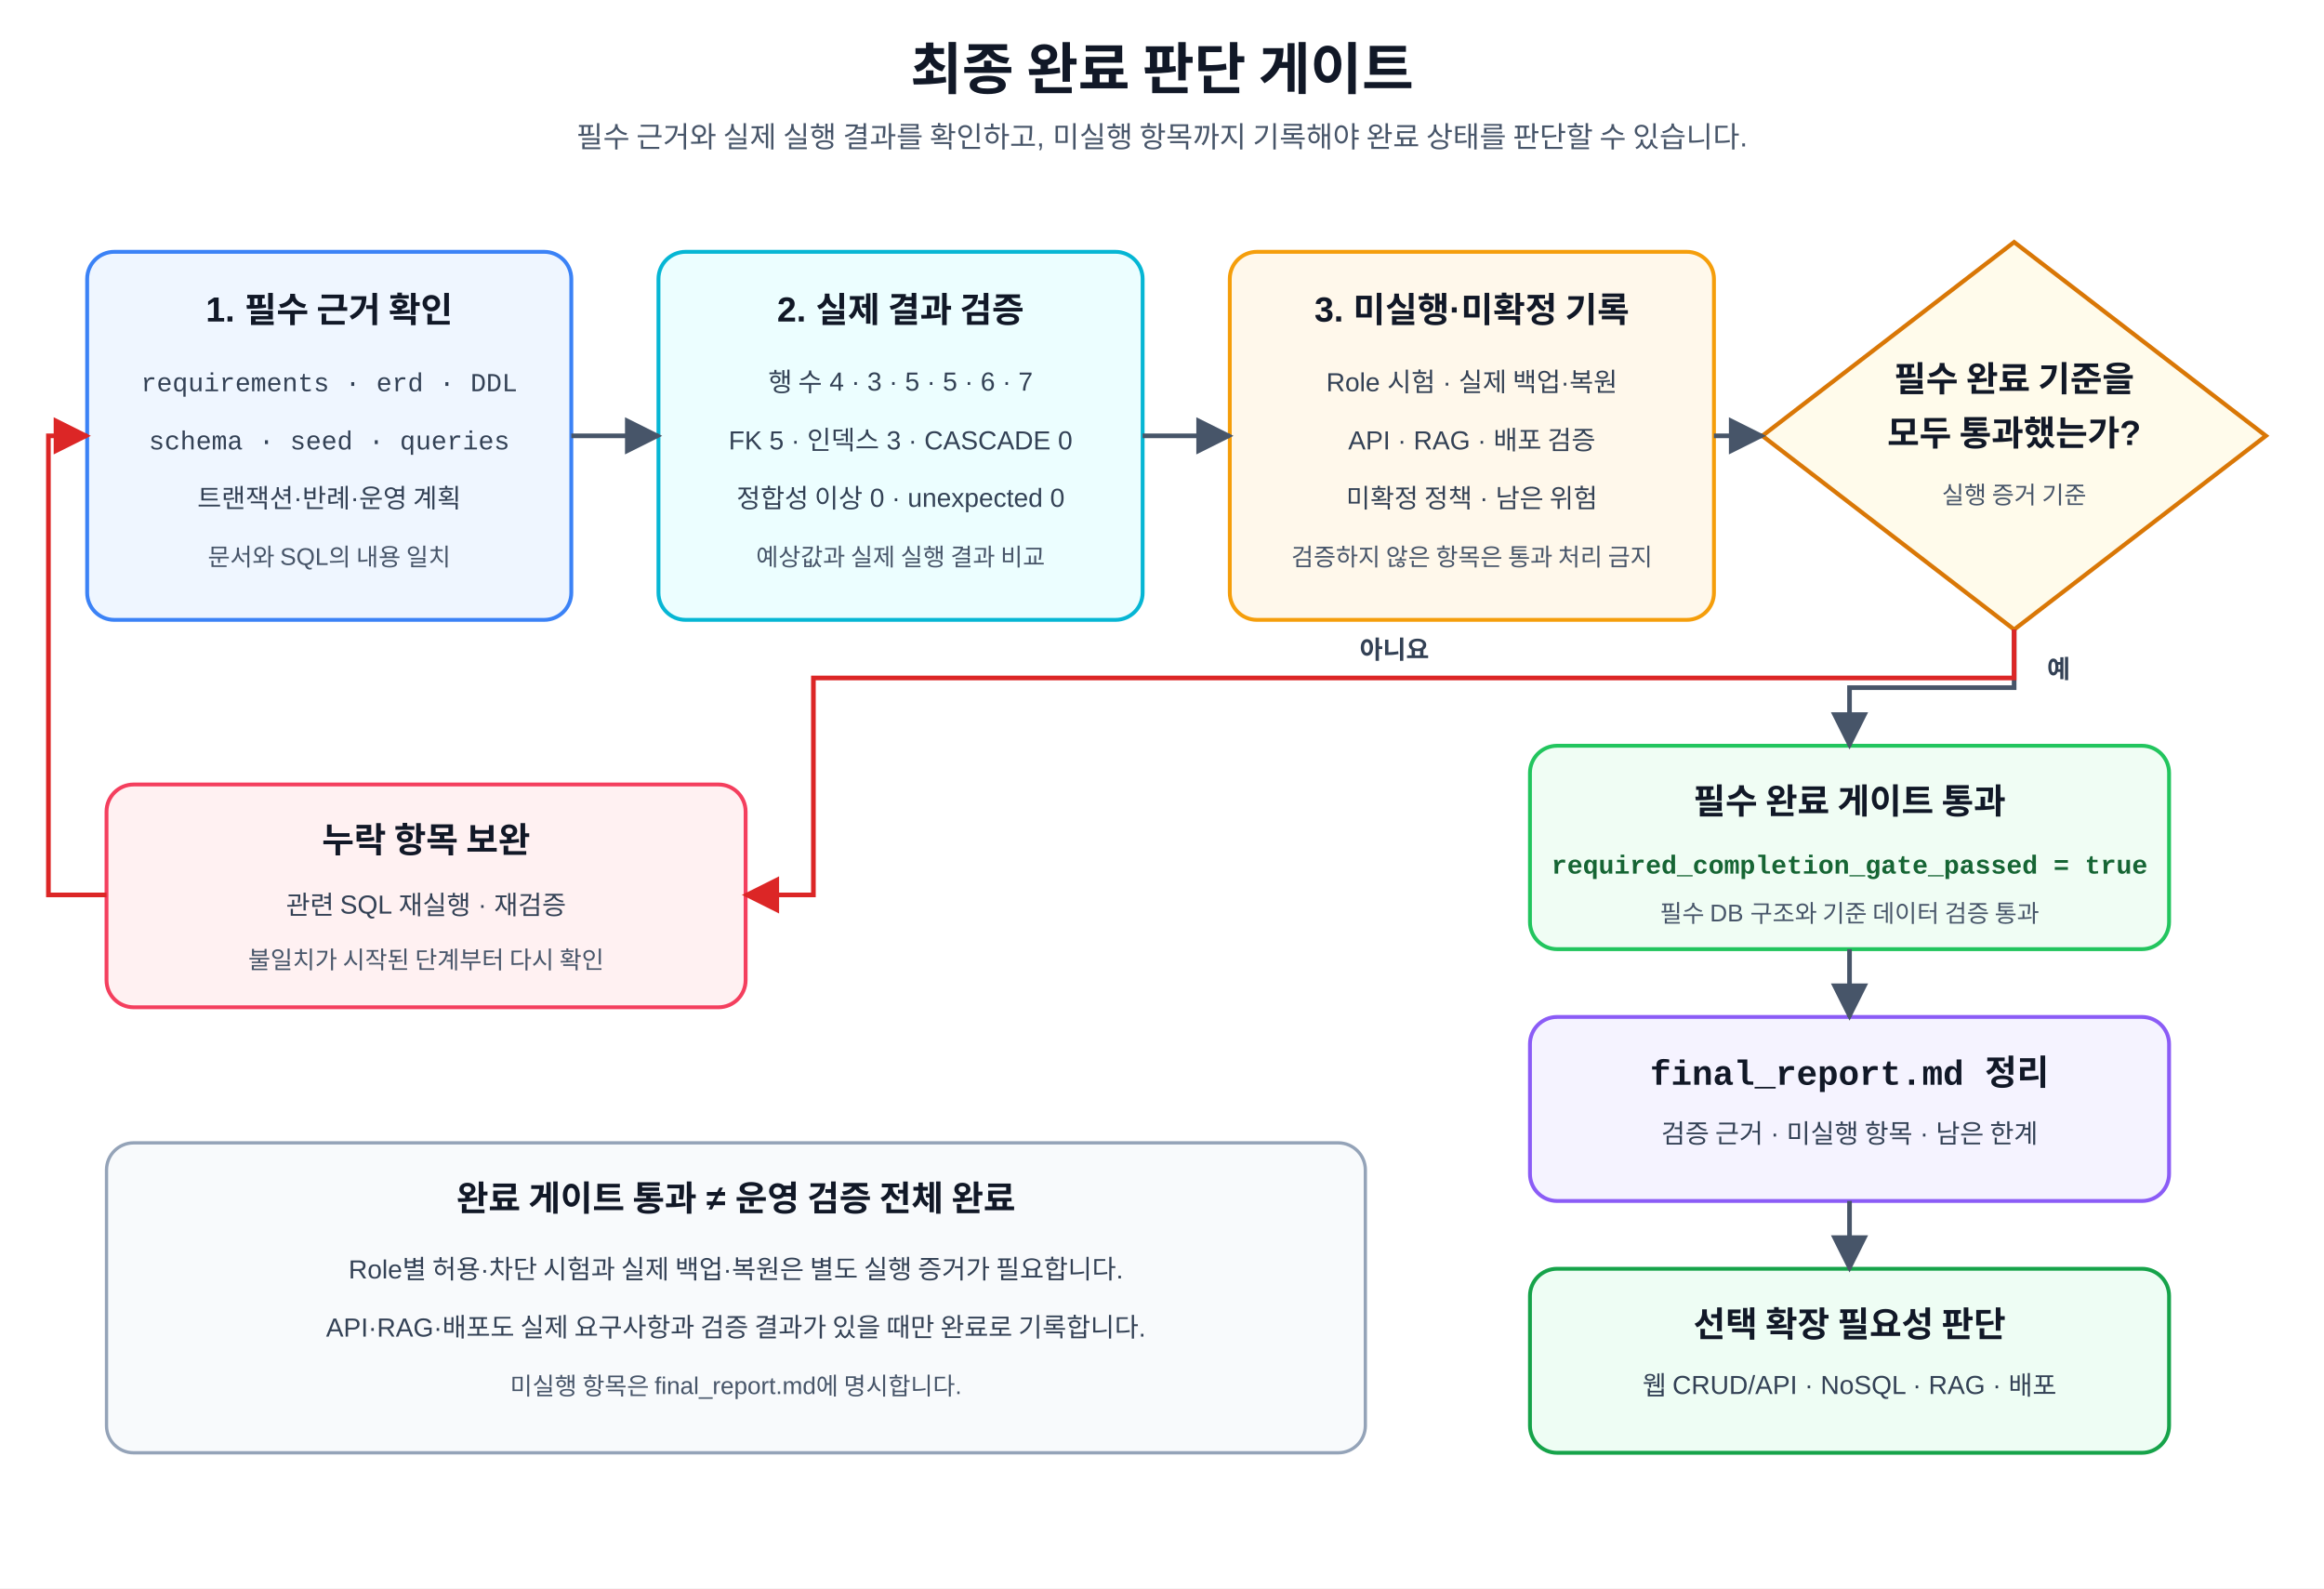
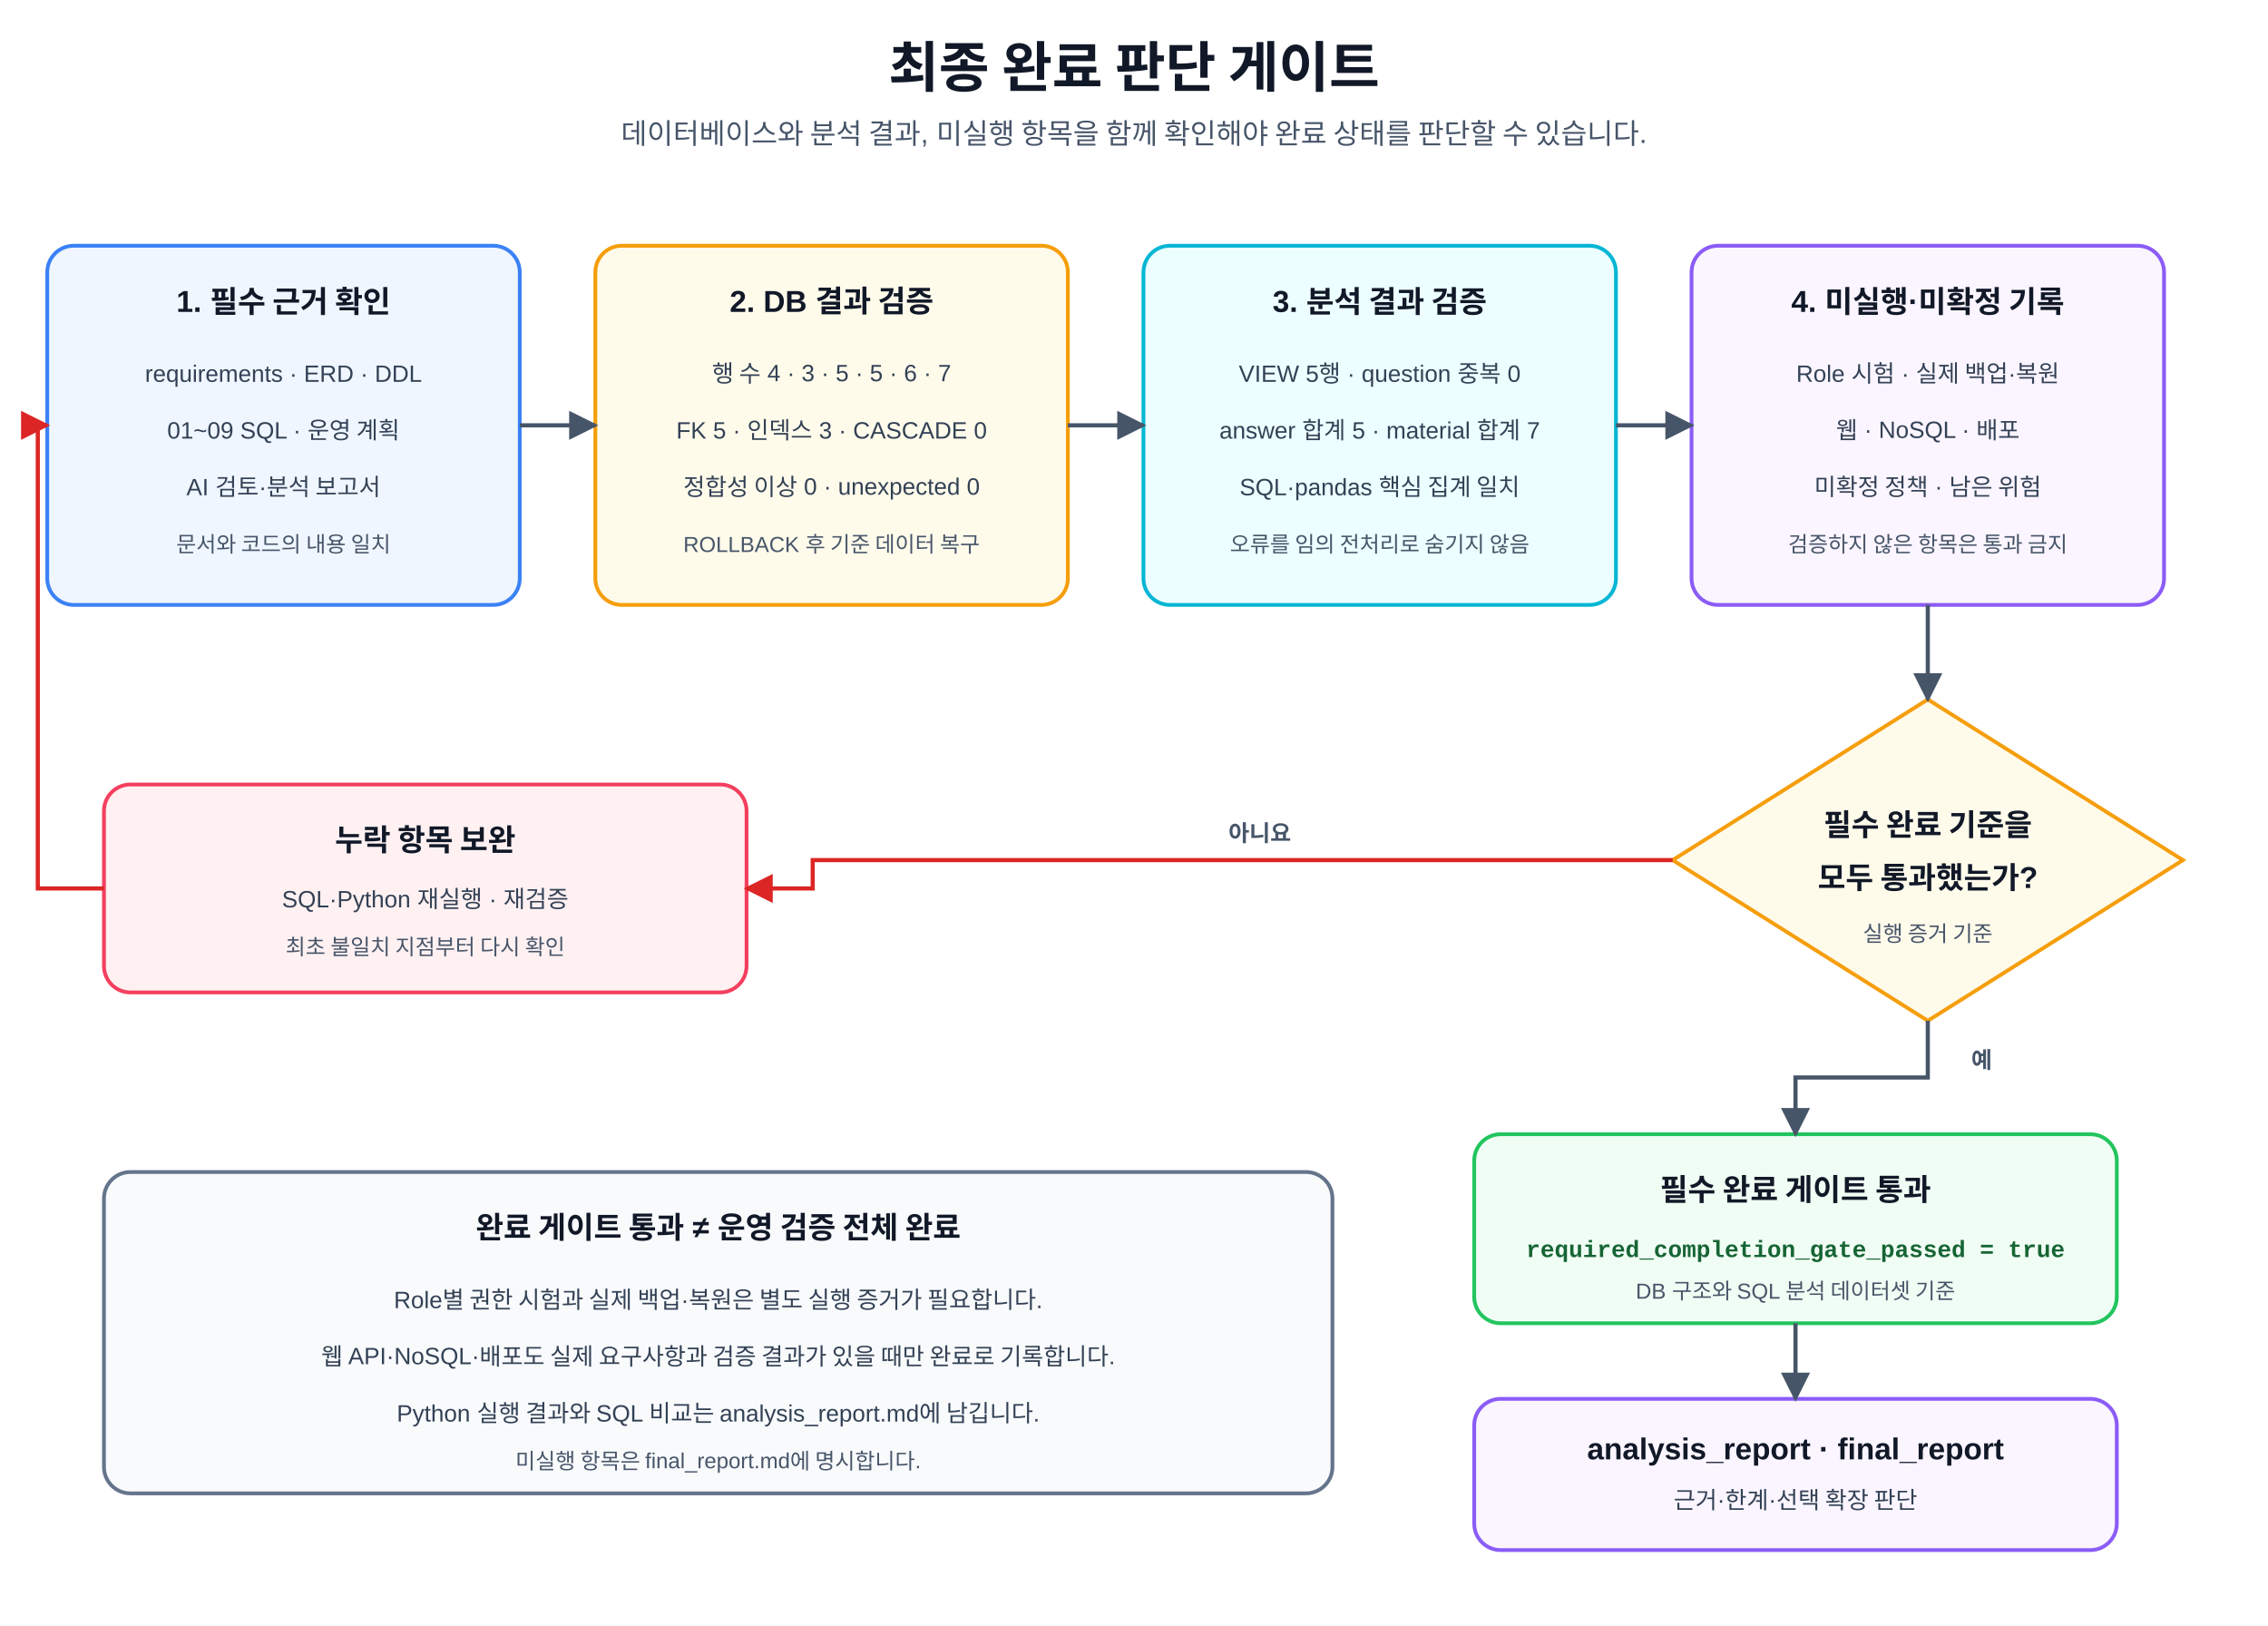
- <svg xmlns="http://www.w3.org/2000/svg" width="100%" height="780" viewBox="0 0 1200 820" role="img" aria-labelledby="title desc" preserveAspectRatio="xMidYMid meet">
+ <svg xmlns="http://www.w3.org/2000/svg" width="100%" viewBox="0 0 1200 860" role="img" aria-labelledby="title desc" preserveAspectRatio="xMidYMid meet">
  <defs>
-     <marker id="arrow" viewBox="0 0 10 10" refX="9" refY="5" markerWidth="8" markerHeight="8" orient="auto">
+     <marker id="arrow" viewBox="0 0 10 10" refX="9" refY="5" markerWidth="7" markerHeight="7" orient="auto">
      <path d="M0 0 L10 5 L0 10 Z" fill="#475569" />
    </marker>
-     <marker id="retryArrow" viewBox="0 0 10 10" refX="9" refY="5" markerWidth="8" markerHeight="8" orient="auto">
+     <marker id="retry" viewBox="0 0 10 10" refX="9" refY="5" markerWidth="7" markerHeight="7" orient="auto">
      <path d="M0 0 L10 5 L0 10 Z" fill="#dc2626" />
    </marker>
    <style>
-       text {
-         font-family: "Malgun Gothic", "Apple SD Gothic Neo", "Noto Sans KR", Arial, sans-serif;
-         fill: #111827;
-       }
-       .mono {
-         font-family: Consolas, D2Coding, "Courier New", monospace;
-       }
-       .title {
-         font-size: 29px;
-         font-weight: 800;
-         text-anchor: middle;
-       }
-       .subtitle {
-         font-size: 15px;
-         text-anchor: middle;
-         fill: #475569;
-       }
-       .card {
-         stroke-width: 2;
-         rx: 14;
-         ry: 14;
-       }
-       .evidence {
-         fill: #eff6ff;
-         stroke: #3b82f6;
-       }
-       .result {
-         fill: #ecfeff;
-         stroke: #06b6d4;
-       }
-       .record {
-         fill: #fff8eb;
-         stroke: #f59e0b;
-       }
-       .decision {
-         fill: #fffbeb;
-         stroke: #d97706;
-         stroke-width: 2.2;
-       }
-       .success {
-         fill: #f0fdf4;
-         stroke: #22c55e;
-       }
-       .report {
-         fill: #f5f3ff;
-         stroke: #8b5cf6;
-       }
-       .optional {
-         fill: #eefdf4;
-         stroke: #16a34a;
-       }
-       .retry {
-         fill: #fff1f2;
-         stroke: #f43f5e;
-       }
-       .warning {
-         fill: #f8fafc;
-         stroke: #94a3b8;
-         stroke-width: 1.7;
-         rx: 14;
-         ry: 14;
-       }
-       .head {
-         font-size: 18px;
-         font-weight: 700;
-         text-anchor: middle;
-       }
-       .body {
-         font-size: 13.5px;
-         text-anchor: middle;
-         fill: #334155;
-       }
-       .small {
-         font-size: 12.5px;
-         text-anchor: middle;
-         fill: #475569;
-       }
-       .code {
-         font-size: 13.5px;
-         font-weight: 700;
-         text-anchor: middle;
-         fill: #166534;
-       }
-       .tag {
-         font-size: 13px;
-         font-weight: 700;
-         text-anchor: middle;
-         fill: #334155;
-       }
-       .line {
-         stroke: #475569;
-         stroke-width: 2.4;
-         fill: none;
-         marker-end: url(#arrow);
-       }
-       .retry-line {
-         stroke: #dc2626;
-         stroke-width: 2.4;
-         fill: none;
-         marker-end: url(#retryArrow);
-       }
-       .plain {
-         stroke: #94a3b8;
-         stroke-width: 2;
-         fill: none;
-       }
-     </style>
+   text{font-family:"Malgun Gothic","Apple SD Gothic Neo","Noto Sans KR",Arial,sans-serif;fill:#111827}.mono{font-family:Consolas,D2Coding,"Courier New",monospace}.t{font-size:29px;font-weight:800;text-anchor:middle}.s{font-size:15px;text-anchor:middle;fill:#475569}.card{stroke-width:2;rx:14;ry:14}.b{fill:#eff6ff;stroke:#3b82f6}.g{fill:#f0fdf4;stroke:#22c55e}.y{fill:#fffbeb;stroke:#f59e0b}.c{fill:#ecfeff;stroke:#06b6d4}.p{fill:#faf5ff;stroke:#8b5cf6}.r{fill:#fff1f2;stroke:#f43f5e}.n{fill:#f8fafc;stroke:#64748b}.head{font-size:16px;font-weight:700;text-anchor:middle}.body{font-size:12.5px;text-anchor:middle;fill:#334155}.small{font-size:11.5px;text-anchor:middle;fill:#475569}.code{font-size:12.5px;font-weight:700;text-anchor:middle;fill:#166534}.line{stroke:#475569;stroke-width:2.2;fill:none;marker-end:url(#arrow)}.back{stroke:#dc2626;stroke-width:2.2;fill:none;marker-end:url(#retry)}.tag{font-size:12px;font-weight:700;fill:#475569}
+   </style>
  </defs>
-   <rect width="1200" height="820" fill="#ffffff" />
-   <text x="600" y="46" class="title">최종 완료 판단 게이트</text>
-   <text x="600" y="76" class="subtitle">필수 근거와 실제 실행 결과를 확인하고, 미실행 항목까지 기록해야 완료 상태를 판단할 수 있습니다.</text>
-   <rect x="45" y="130" width="250" height="190" class="card evidence" />
-   <text x="170" y="166" class="head">1. 필수 근거 확인</text>
-   <text x="170" y="202" class="body mono">requirements · erd · DDL</text>
-   <text x="170" y="232" class="body mono">schema · seed · queries</text>
-   <text x="170" y="262" class="body">트랜잭션·반례·운영 계획</text>
-   <text x="170" y="292" class="small">문서와 SQL의 내용 일치</text>
-   <rect x="340" y="130" width="250" height="190" class="card result" />
-   <text x="465" y="166" class="head">2. 실제 결과 검증</text>
-   <text x="465" y="202" class="body">행 수 4 · 3 · 5 · 5 · 6 · 7</text>
-   <text x="465" y="232" class="body">FK 5 · 인덱스 3 · CASCADE 0</text>
-   <text x="465" y="262" class="body">정합성 이상 0 · unexpected 0</text>
-   <text x="465" y="292" class="small">예상값과 실제 실행 결과 비교</text>
-   <rect x="635" y="130" width="250" height="190" class="card record" />
-   <text x="760" y="166" class="head">3. 미실행·미확정 기록</text>
-   <text x="760" y="202" class="body">Role 시험 · 실제 백업·복원</text>
-   <text x="760" y="232" class="body">API · RAG · 배포 검증</text>
-   <text x="760" y="262" class="body">미확정 정책 · 남은 위험</text>
-   <text x="760" y="292" class="small">검증하지 않은 항목은 통과 처리 금지</text>
-   <polygon points="1040,125 1170,225 1040,325 910,225" class="decision" />
-   <text x="1040" y="202" class="head">필수 완료 기준을</text>
-   <text x="1040" y="230" class="head">모두 통과했는가?</text>
-   <text x="1040" y="260" class="small">실행 증거 기준</text>
-   <path d="M295 225 H340" class="line" />
-   <path d="M590 225 H635" class="line" />
-   <path d="M885 225 H910" class="line" />
-   <rect x="790" y="385" width="330" height="105" class="card success" />
-   <text x="955" y="420" class="head">필수 완료 게이트 통과</text>
-   <text x="955" y="451" class="code mono">required_completion_gate_passed = true</text>
-   <text x="955" y="476" class="small">필수 DB 구조와 기준 데이터 검증 통과</text>
-   <path d="M1040 325 V355 H955 V385" class="line" />
-   <text x="1063" y="350" class="tag">예</text>
-   <rect x="790" y="525" width="330" height="95" class="card report" />
-   <text x="955" y="560" class="head mono">final_report.md 정리</text>
-   <text x="955" y="590" class="body">검증 근거 · 미실행 항목 · 남은 한계</text>
-   <path d="M955 490 V525" class="line" />
-   <rect x="790" y="655" width="330" height="95" class="card optional" />
-   <text x="955" y="690" class="head">선택 확장 필요성 판단</text>
-   <text x="955" y="720" class="body">웹 CRUD/API · NoSQL · RAG · 배포</text>
-   <path d="M955 620 V655" class="line" />
-   <rect x="55" y="405" width="330" height="115" class="card retry" />
-   <text x="220" y="440" class="head">누락 항목 보완</text>
-   <text x="220" y="472" class="body">관련 SQL 재실행 · 재검증</text>
-   <text x="220" y="500" class="small">불일치가 시작된 단계부터 다시 확인</text>
-   <path d="M1040 325 V350 H420 V462 H385" class="retry-line" />
-   <text x="720" y="340" class="tag" fill="#b91c1c">아니요</text>
-   <path d="M55 462 H25 V225 H45" class="retry-line" />
-   <rect x="55" y="590" width="650" height="160" class="warning" />
-   <text x="380" y="625" class="head">완료 게이트 통과 ≠ 운영 검증 전체 완료</text>
-   <text x="380" y="660" class="body">Role별 허용·차단 시험과 실제 백업·복원은 별도 실행 증거가 필요합니다.</text>
-   <text x="380" y="690" class="body">API·RAG·배포도 실제 요구사항과 검증 결과가 있을 때만 완료로 기록합니다.</text>
-   <text x="380" y="720" class="small">미실행 항목은 final_report.md에 명시합니다.</text>
+   <rect width="1200" height="860" fill="#fff" />
+   <text x="600" y="46" class="t">최종 완료 판단 게이트</text>
+   <text x="600" y="76" class="s">데이터베이스와 분석 결과, 미실행 항목을 함께 확인해야 완료 상태를 판단할 수 있습니다.</text>
+   <rect x="25" y="130" width="250" height="190" class="card b" />
+   <text x="150" y="165" class="head">1. 필수 근거 확인</text>
+   <text x="150" y="202" class="body">requirements · ERD · DDL</text>
+   <text x="150" y="232" class="body">01~09 SQL · 운영 계획</text>
+   <text x="150" y="262" class="body">AI 검토·분석 보고서</text>
+   <text x="150" y="292" class="small">문서와 코드의 내용 일치</text>
+   <rect x="315" y="130" width="250" height="190" class="card y" />
+   <text x="440" y="165" class="head">2. DB 결과 검증</text>
+   <text x="440" y="202" class="body">행 수 4 · 3 · 5 · 5 · 6 · 7</text>
+   <text x="440" y="232" class="body">FK 5 · 인덱스 3 · CASCADE 0</text>
+   <text x="440" y="262" class="body">정합성 이상 0 · unexpected 0</text>
+   <text x="440" y="292" class="small">ROLLBACK 후 기준 데이터 복구</text>
+   <rect x="605" y="130" width="250" height="190" class="card c" />
+   <text x="730" y="165" class="head">3. 분석 결과 검증</text>
+   <text x="730" y="202" class="body">VIEW 5행 · question 중복 0</text>
+   <text x="730" y="232" class="body">answer 합계 5 · material 합계 7</text>
+   <text x="730" y="262" class="body">SQL·pandas 핵심 집계 일치</text>
+   <text x="730" y="292" class="small">오류를 임의 전처리로 숨기지 않음</text>
+   <rect x="895" y="130" width="250" height="190" class="card p" />
+   <text x="1020" y="165" class="head">4. 미실행·미확정 기록</text>
+   <text x="1020" y="202" class="body">Role 시험 · 실제 백업·복원</text>
+   <text x="1020" y="232" class="body">웹 · NoSQL · 배포</text>
+   <text x="1020" y="262" class="body">미확정 정책 · 남은 위험</text>
+   <text x="1020" y="292" class="small">검증하지 않은 항목은 통과 금지</text>
+   <path d="M275 225 H315" class="line" />
+   <path d="M565 225 H605" class="line" />
+   <path d="M855 225 H895" class="line" />
+   <polygon points="1020,370 1155,455 1020,540 885,455" class="card y" />
+   <text x="1020" y="442" class="head">필수 완료 기준을</text>
+   <text x="1020" y="470" class="head">모두 통과했는가?</text>
+   <text x="1020" y="498" class="small">실행 증거 기준</text>
+   <path d="M1020 320 V370" class="line" />
+   <rect x="780" y="600" width="340" height="100" class="card g" />
+   <text x="950" y="635" class="head">필수 완료 게이트 통과</text>
+   <text x="950" y="665" class="code mono">required_completion_gate_passed = true</text>
+   <text x="950" y="687" class="small">DB 구조와 SQL 분석 데이터셋 기준</text>
+   <path d="M1020 540 V570 H950 V600" class="line" />
+   <text x="1043" y="565" class="tag">예</text>
+   <rect x="780" y="740" width="340" height="80" class="card p" />
+   <text x="950" y="772" class="head">analysis_report · final_report</text>
+   <text x="950" y="798" class="body">근거·한계·선택 확장 판단</text>
+   <path d="M950 700 V740" class="line" />
+   <rect x="55" y="415" width="340" height="110" class="card r" />
+   <text x="225" y="450" class="head">누락 항목 보완</text>
+   <text x="225" y="480" class="body">SQL·Python 재실행 · 재검증</text>
+   <text x="225" y="505" class="small">최초 불일치 지점부터 다시 확인</text>
+   <path d="M885 455 H430 V470 H395" class="back" />
+   <text x="650" y="445" class="tag">아니요</text>
+   <path d="M55 470 H20 V225 H25" class="back" />
+   <rect x="55" y="620" width="650" height="170" class="card n" />
+   <text x="380" y="655" class="head">완료 게이트 통과 ≠ 운영 검증 전체 완료</text>
+   <text x="380" y="692" class="body">Role별 권한 시험과 실제 백업·복원은 별도 실행 증거가 필요합니다.</text>
+   <text x="380" y="722" class="body">웹 API·NoSQL·배포도 실제 요구사항과 검증 결과가 있을 때만 완료로 기록합니다.</text>
+   <text x="380" y="752" class="body">Python 실행 결과와 SQL 비교는 analysis_report.md에 남깁니다.</text>
+   <text x="380" y="777" class="small">미실행 항목은 final_report.md에 명시합니다.</text>
</svg>
